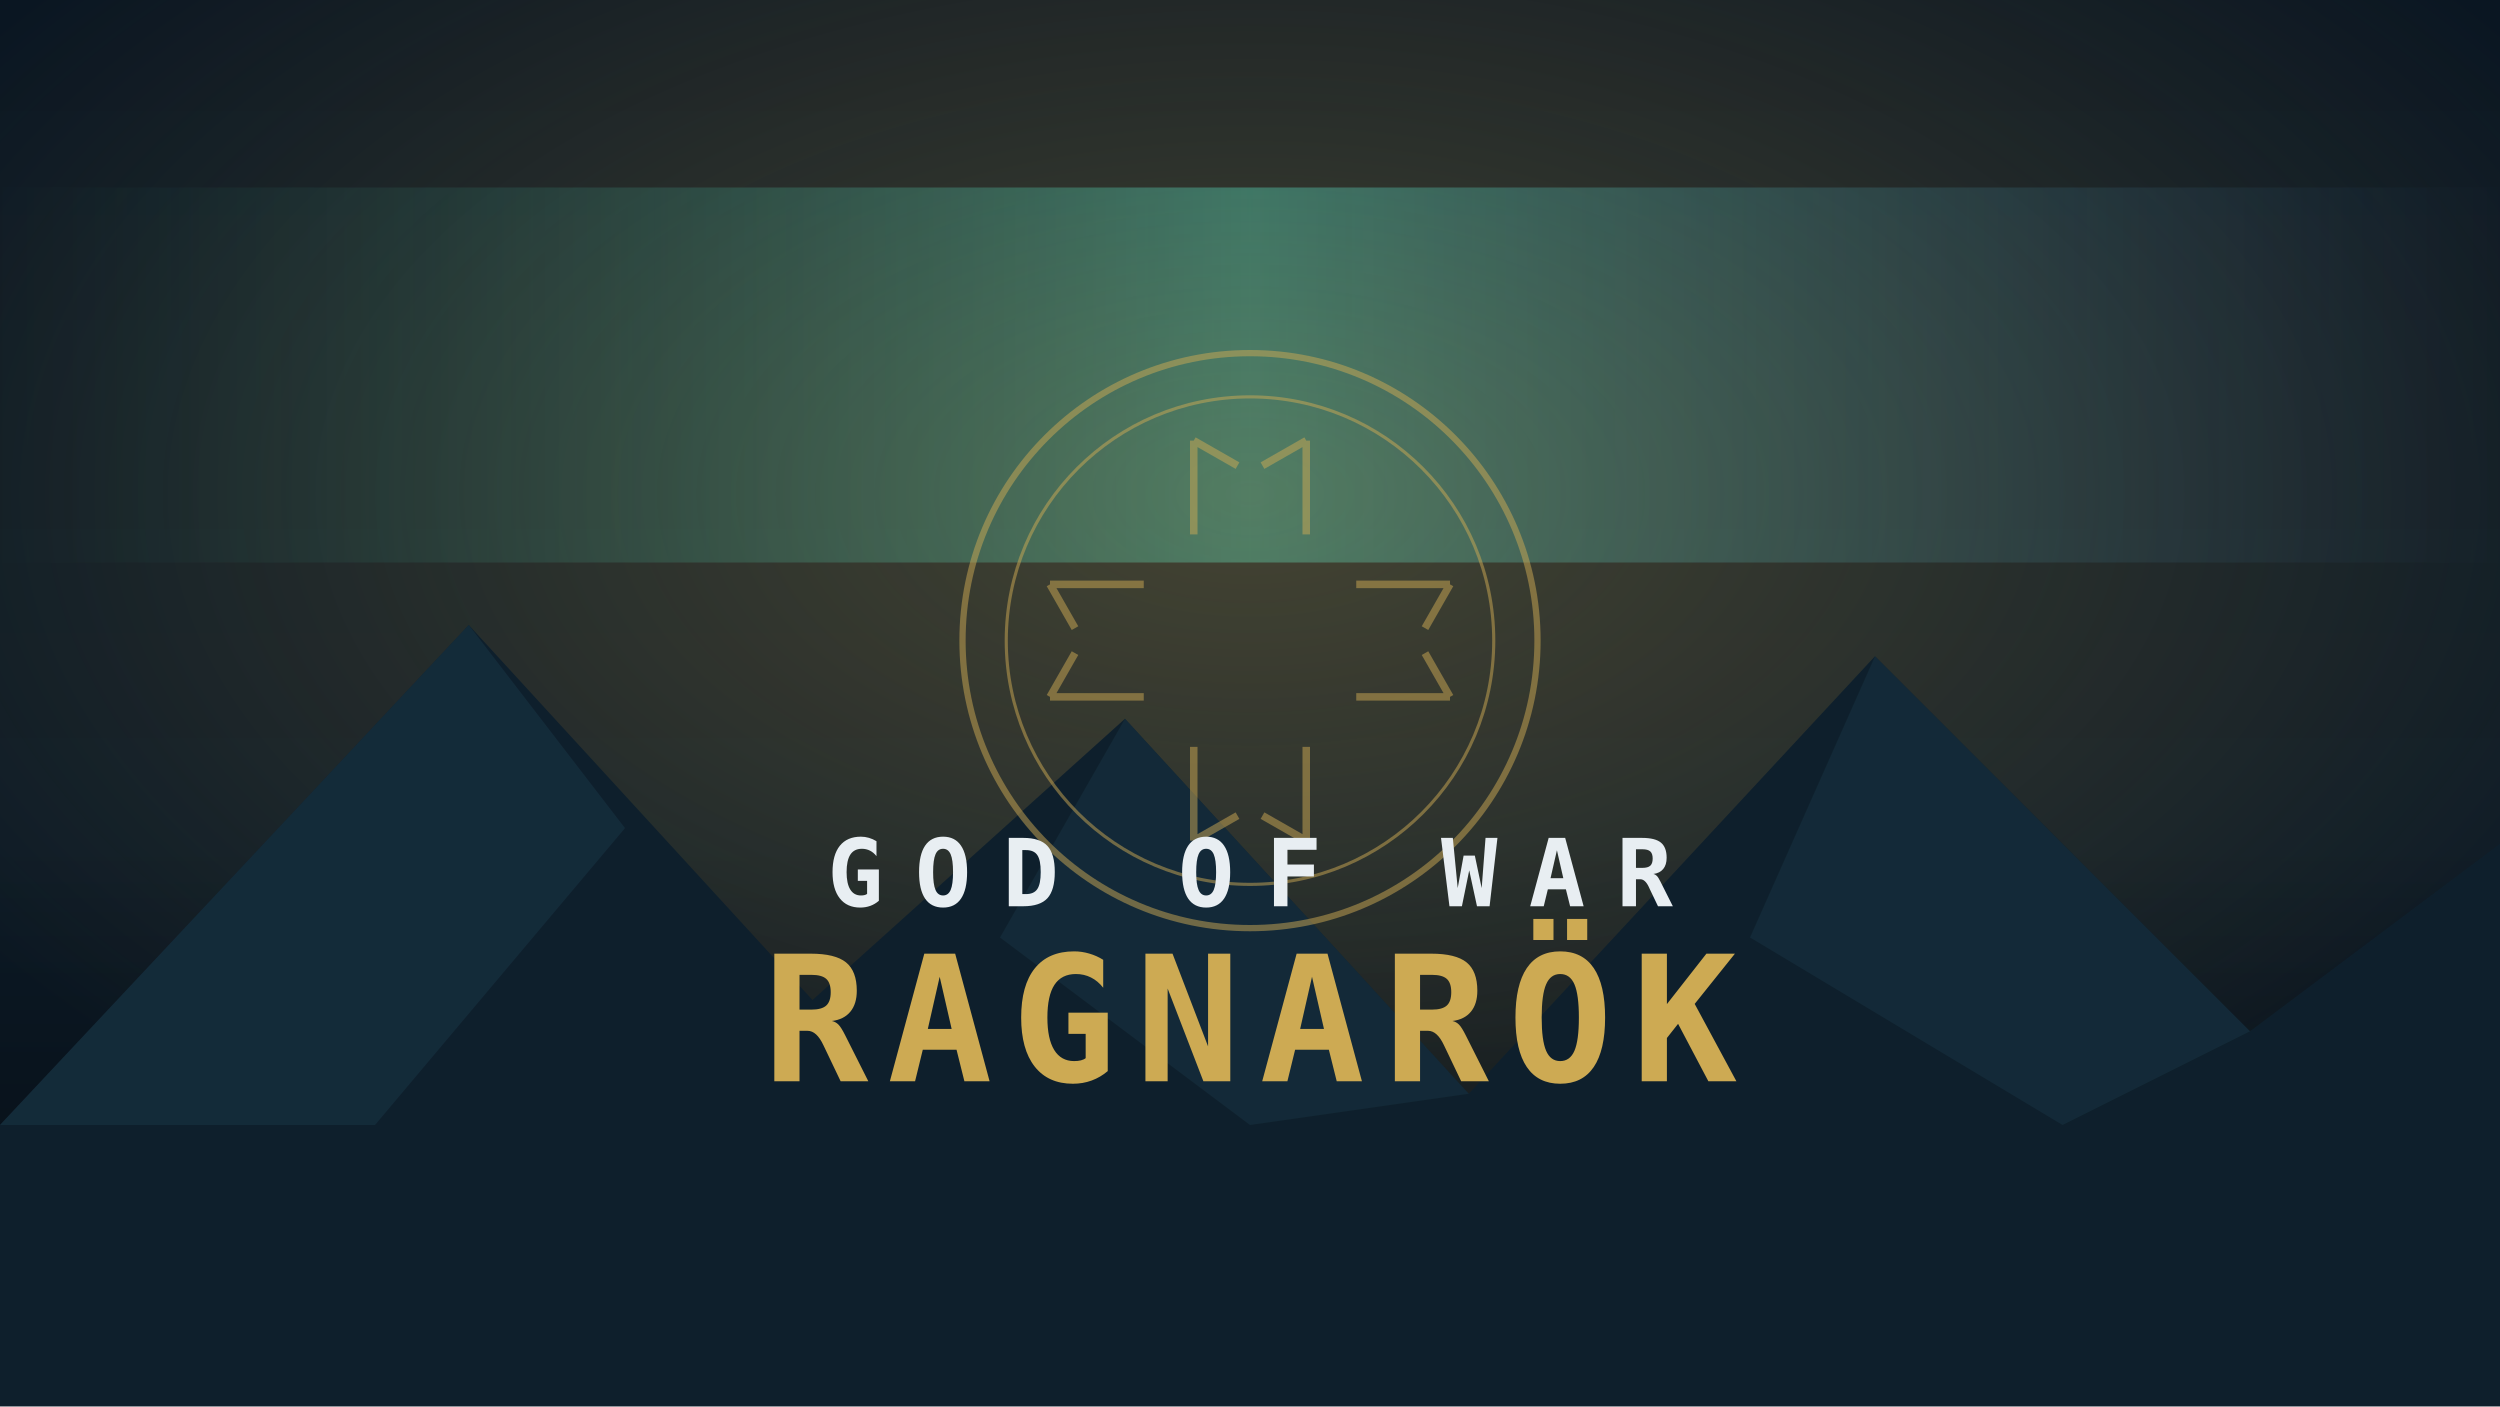
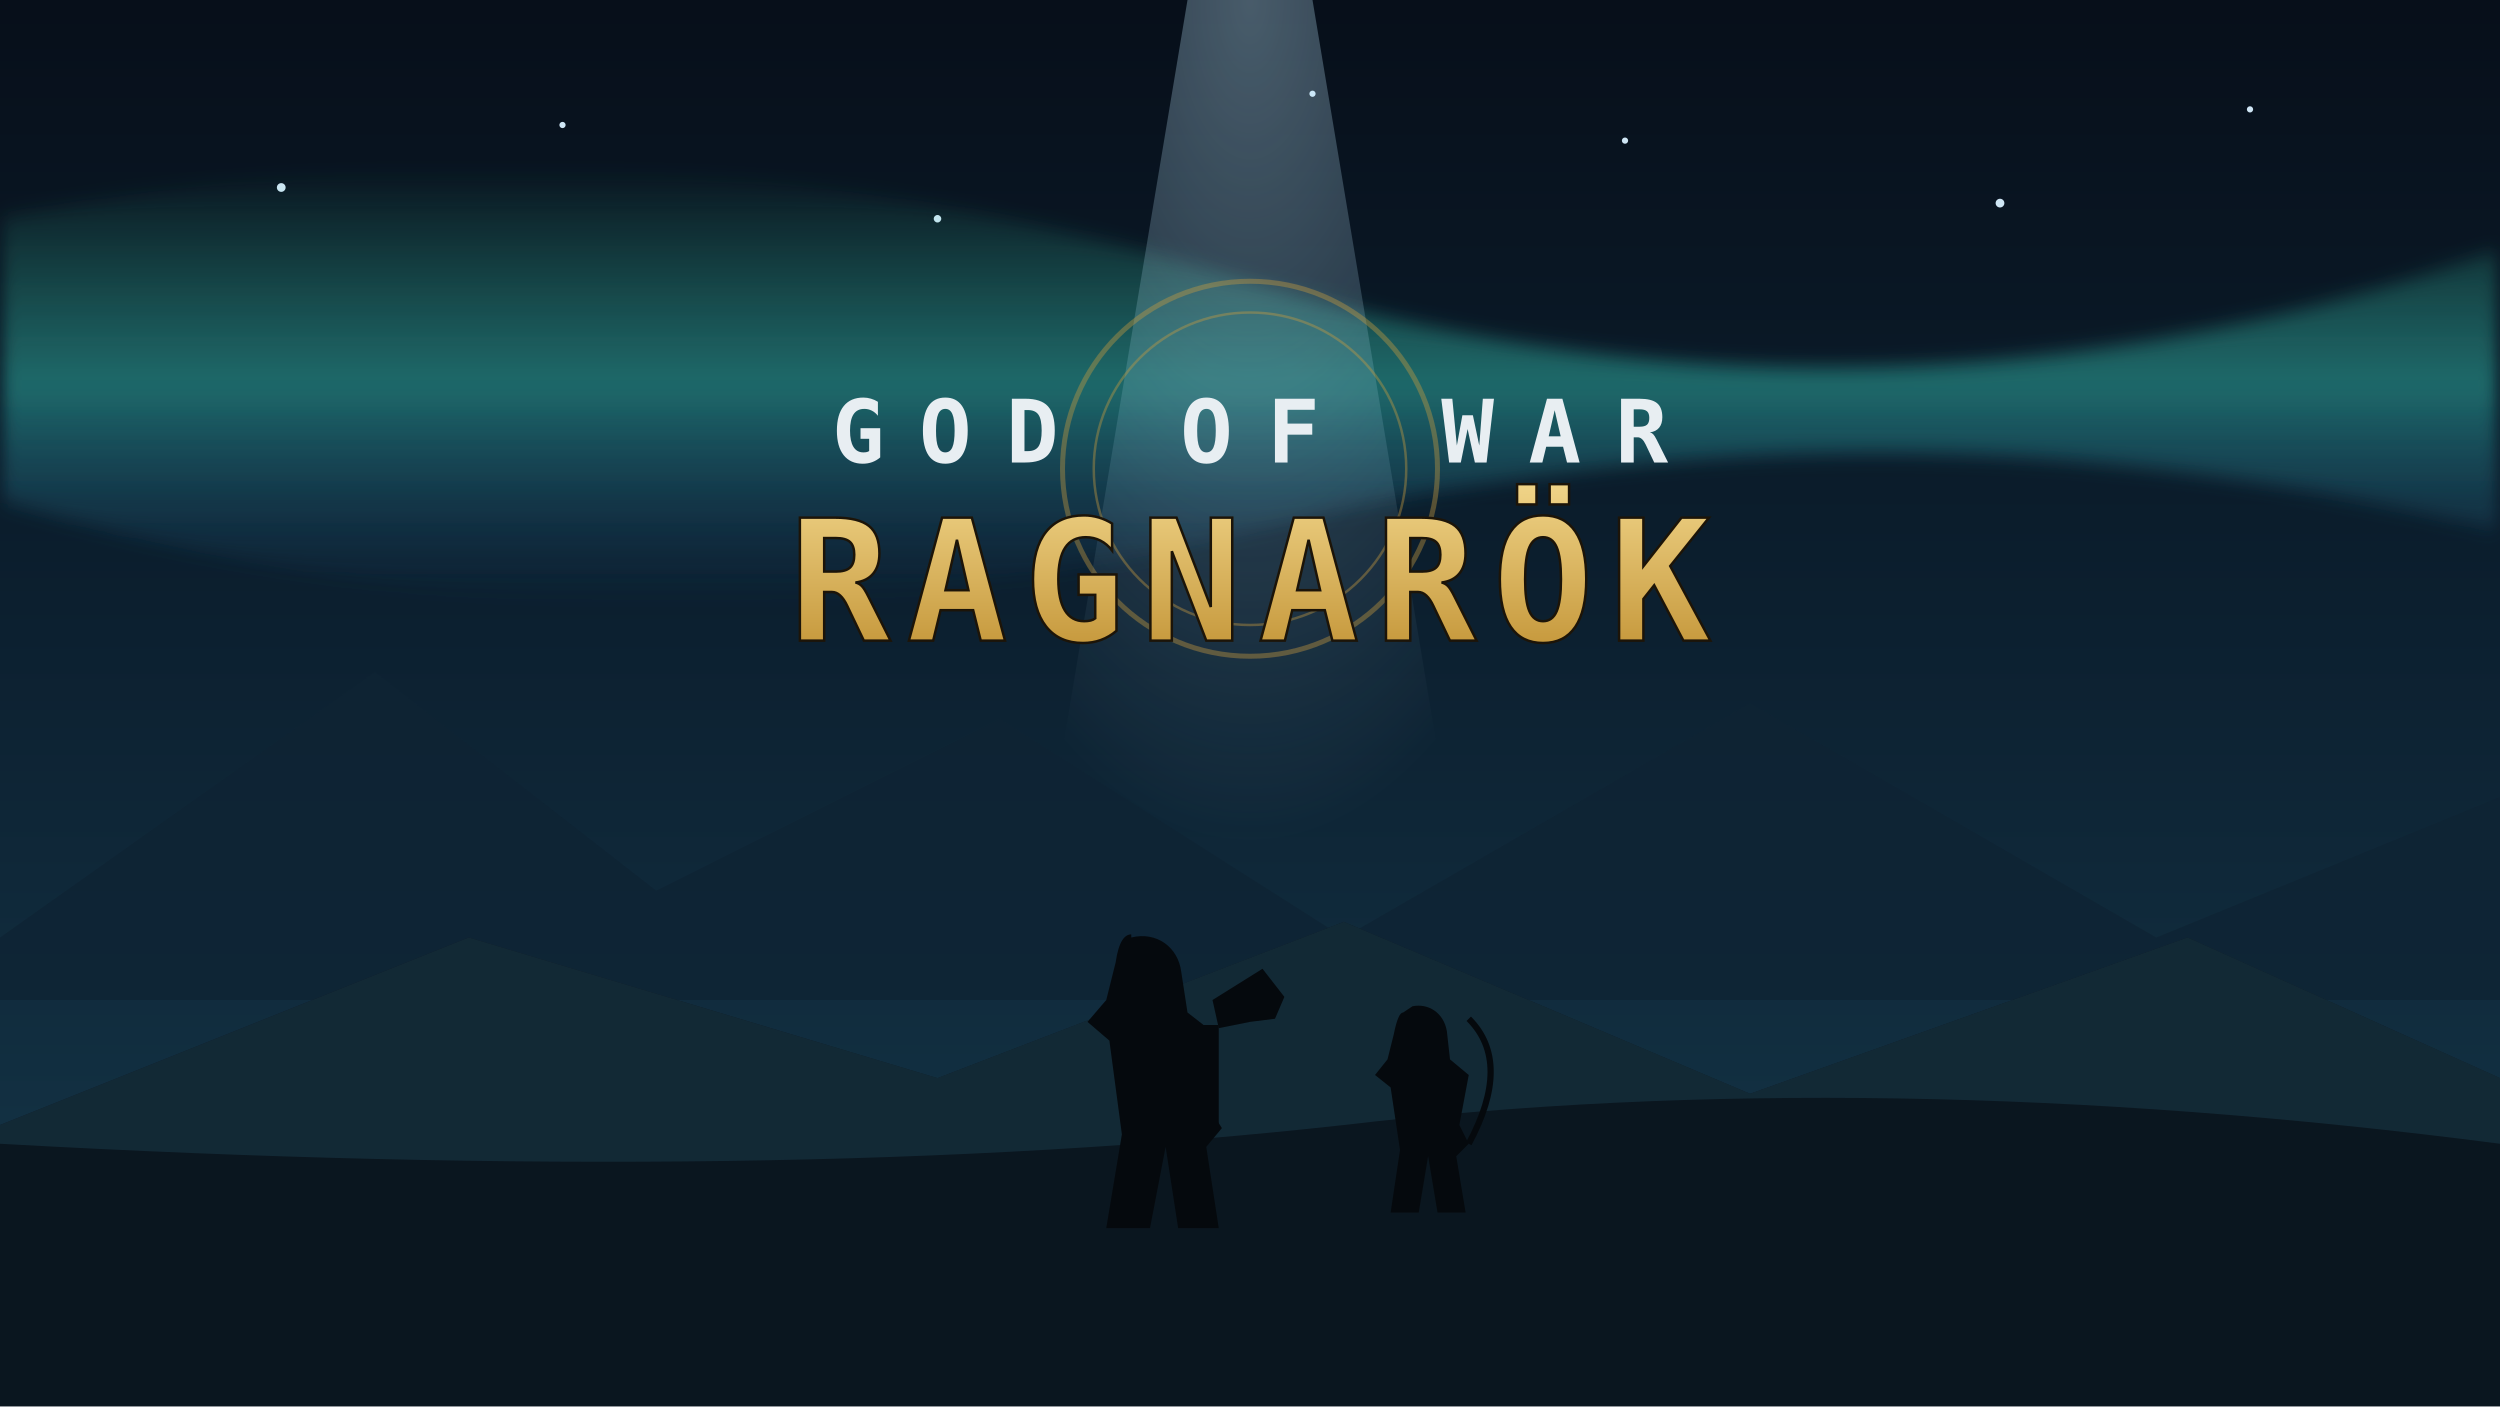
<svg xmlns="http://www.w3.org/2000/svg" viewBox="0 0 800 450" role="img" aria-label="God of War Ragnarök">
  <defs>
    <linearGradient id="gwSky" x1="0" y1="0" x2="0" y2="1">
-       <stop offset="0" stop-color="#0a1622" />
-       <stop offset="0.6" stop-color="#0c1a26" />
-       <stop offset="1" stop-color="#050b12" />
+       <stop offset="0" stop-color="#070f1a" />
+       <stop offset="0.45" stop-color="#0c2030" />
+       <stop offset="0.8" stop-color="#123042" />
+       <stop offset="1" stop-color="#0a1622" />
    </linearGradient>
-     <linearGradient id="gwAurora" x1="0" y1="0" x2="1" y2="0">
-       <stop offset="0" stop-color="#1f6f6a" stop-opacity="0" />
-       <stop offset="0.5" stop-color="#37d0c0" stop-opacity="0.45" />
-       <stop offset="1" stop-color="#3b6fb5" stop-opacity="0" />
+     <linearGradient id="gwAur" x1="0" y1="0" x2="0" y2="1">
+       <stop offset="0" stop-color="#43e8b0" stop-opacity="0" />
+       <stop offset="0.5" stop-color="#37d0c0" stop-opacity="0.55" />
+       <stop offset="1" stop-color="#2a6fb0" stop-opacity="0" />
    </linearGradient>
-     <radialGradient id="gwGlow" cx="0.5" cy="0.35" r="0.6">
-       <stop offset="0" stop-color="#cdaa53" stop-opacity="0.30" />
-       <stop offset="1" stop-color="#cdaa53" stop-opacity="0" />
+     <linearGradient id="gwName" x1="0" y1="0" x2="0" y2="1">
+       <stop offset="0" stop-color="#f0d488" />
+       <stop offset="1" stop-color="#c79a3e" />
+     </linearGradient>
+     <radialGradient id="gwBif" cx="0.5" cy="0" r="0.9">
+       <stop offset="0" stop-color="#bfe9ff" stop-opacity="0.5" />
+       <stop offset="1" stop-color="#bfe9ff" stop-opacity="0" />
    </radialGradient>
+     <filter id="gwG">
+       <feGaussianBlur stdDeviation="3" />
+     </filter>
  </defs>
  <rect width="800" height="450" fill="url(#gwSky)" />
-   <rect x="0" y="60" width="800" height="120" fill="url(#gwAurora)" />
-   <rect width="800" height="450" fill="url(#gwGlow)" />
-   <g>
-     <path d="M0 360 L150 200 L260 320 L360 230 L470 350 L600 210 L720 330 L800 270 L800 450 L0 450 Z" fill="#0e1f2c" />
-     <path d="M0 360 L150 200 L200 265 L120 360 Z" fill="#16303f" opacity="0.7" />
-     <path d="M360 230 L470 350 L400 360 L320 300 Z" fill="#16303f" opacity="0.6" />
-     <path d="M600 210 L720 330 L660 360 L560 300 Z" fill="#16303f" opacity="0.6" />
+   <g fill="#cfe6f5">
+     <circle cx="90" cy="60" r="1.4" />
+     <circle cx="180" cy="40" r="1" />
+     <circle cx="300" cy="70" r="1.2" />
+     <circle cx="520" cy="45" r="1" />
+     <circle cx="640" cy="65" r="1.4" />
+     <circle cx="720" cy="35" r="1" />
+     <circle cx="420" cy="30" r="1" />
  </g>
-   <g transform="translate(400,205)" fill="none" stroke="#cdaa53" stroke-width="2" opacity="0.5">
-     <circle r="92" />
-     <circle r="78" stroke-width="1" />
-     <g stroke-width="2.4">
-       <path d="M-18 -64 l0 30 M-18 -64 l14 8" />
-       <path d="M18 -64 l0 30 M18 -64 l-14 8" />
-       <path d="M64 -18 l-30 0 M64 -18 l-8 14" />
-       <path d="M64 18 l-30 0 M64 18 l-8 -14" />
-       <path d="M18 64 l0 -30 M18 64 l-14 -8" />
-       <path d="M-18 64 l0 -30 M-18 64 l14 -8" />
-       <path d="M-64 18 l30 0 M-64 18 l8 -14" />
-       <path d="M-64 -18 l30 0 M-64 -18 l8 14" />
-     </g>
+   <path d="M0 70 Q200 30 400 90 T800 80 L800 170 Q600 120 400 170 T0 160 Z" fill="url(#gwAur)" filter="url(#gwG)" opacity="0.8" />
+   <polygon points="380,0 420,0 470,300 330,300" fill="url(#gwBif)" opacity="0.7" />
+   <g transform="translate(400,150)" fill="none" stroke="#c79a3e" stroke-width="1.6" opacity="0.4">
+     <circle r="60" />
+     <circle r="50" stroke-width="0.8" />
  </g>
-   <text x="400" y="290" text-anchor="middle" font-family="'JetBrains Mono', monospace" font-weight="800" font-size="30" fill="#e8eef2" letter-spacing="10">GOD OF WAR</text>
-   <text x="400" y="346" text-anchor="middle" font-family="'JetBrains Mono', monospace" font-weight="800" font-size="56" fill="#cdaa53" letter-spacing="6">RAGNARÖK</text>
+   <path d="M0 300 L120 215 L210 285 L320 230 L430 300 L560 225 L690 300 L800 255 L800 320 L0 320 Z" fill="#0e2333" opacity="0.8" />
+   <path d="M0 360 L150 300 L300 345 L430 295 L560 350 L700 300 L800 345 L800 450 L0 450 Z" fill="#0a161f" />
+   <path d="M0 360 L150 300 L300 345 L430 295 L560 350 L700 300 L800 345 L800 366 Q600 340 430 360 Q250 380 0 366 Z" fill="#16313f" opacity="0.7" />
+   <g fill="#05090d">
+     <path d="M362 300c8-2 15 3 16 11l2 13 9 7-3 22 5 8-5 6 4 26h-13l-4-26-5 26h-14l5-30-4-30-7-6 6-7 3-12c1-7 3-9 5-9z" />
+     <path d="M388 320l16-10 7 9-3 7-8 1-10 2z" />
+     <rect x="384" y="328" width="6" height="34" />
+     <path d="M452 322c5-1 10 2 11 8l1 9 6 5-3 16 3 6-4 4 3 18h-9l-3-18-3 18h-9l3-20-3-20-5-4 4-5 2-8c1-5 2-7 3-7z" />
+     <path d="M470 326q14 14 0 40" fill="none" stroke="#05090d" stroke-width="2" />
+   </g>
+   <text x="400" y="148" text-anchor="middle" font-family="'JetBrains Mono', monospace" font-weight="800" font-size="28" fill="#e8eef2" letter-spacing="11">GOD OF WAR</text>
+   <text x="400" y="205" text-anchor="middle" font-family="'JetBrains Mono', monospace" font-weight="800" font-size="54" fill="url(#gwName)" letter-spacing="5" stroke="#1c1408" stroke-width="0.8">RAGNARÖK</text>
</svg>
